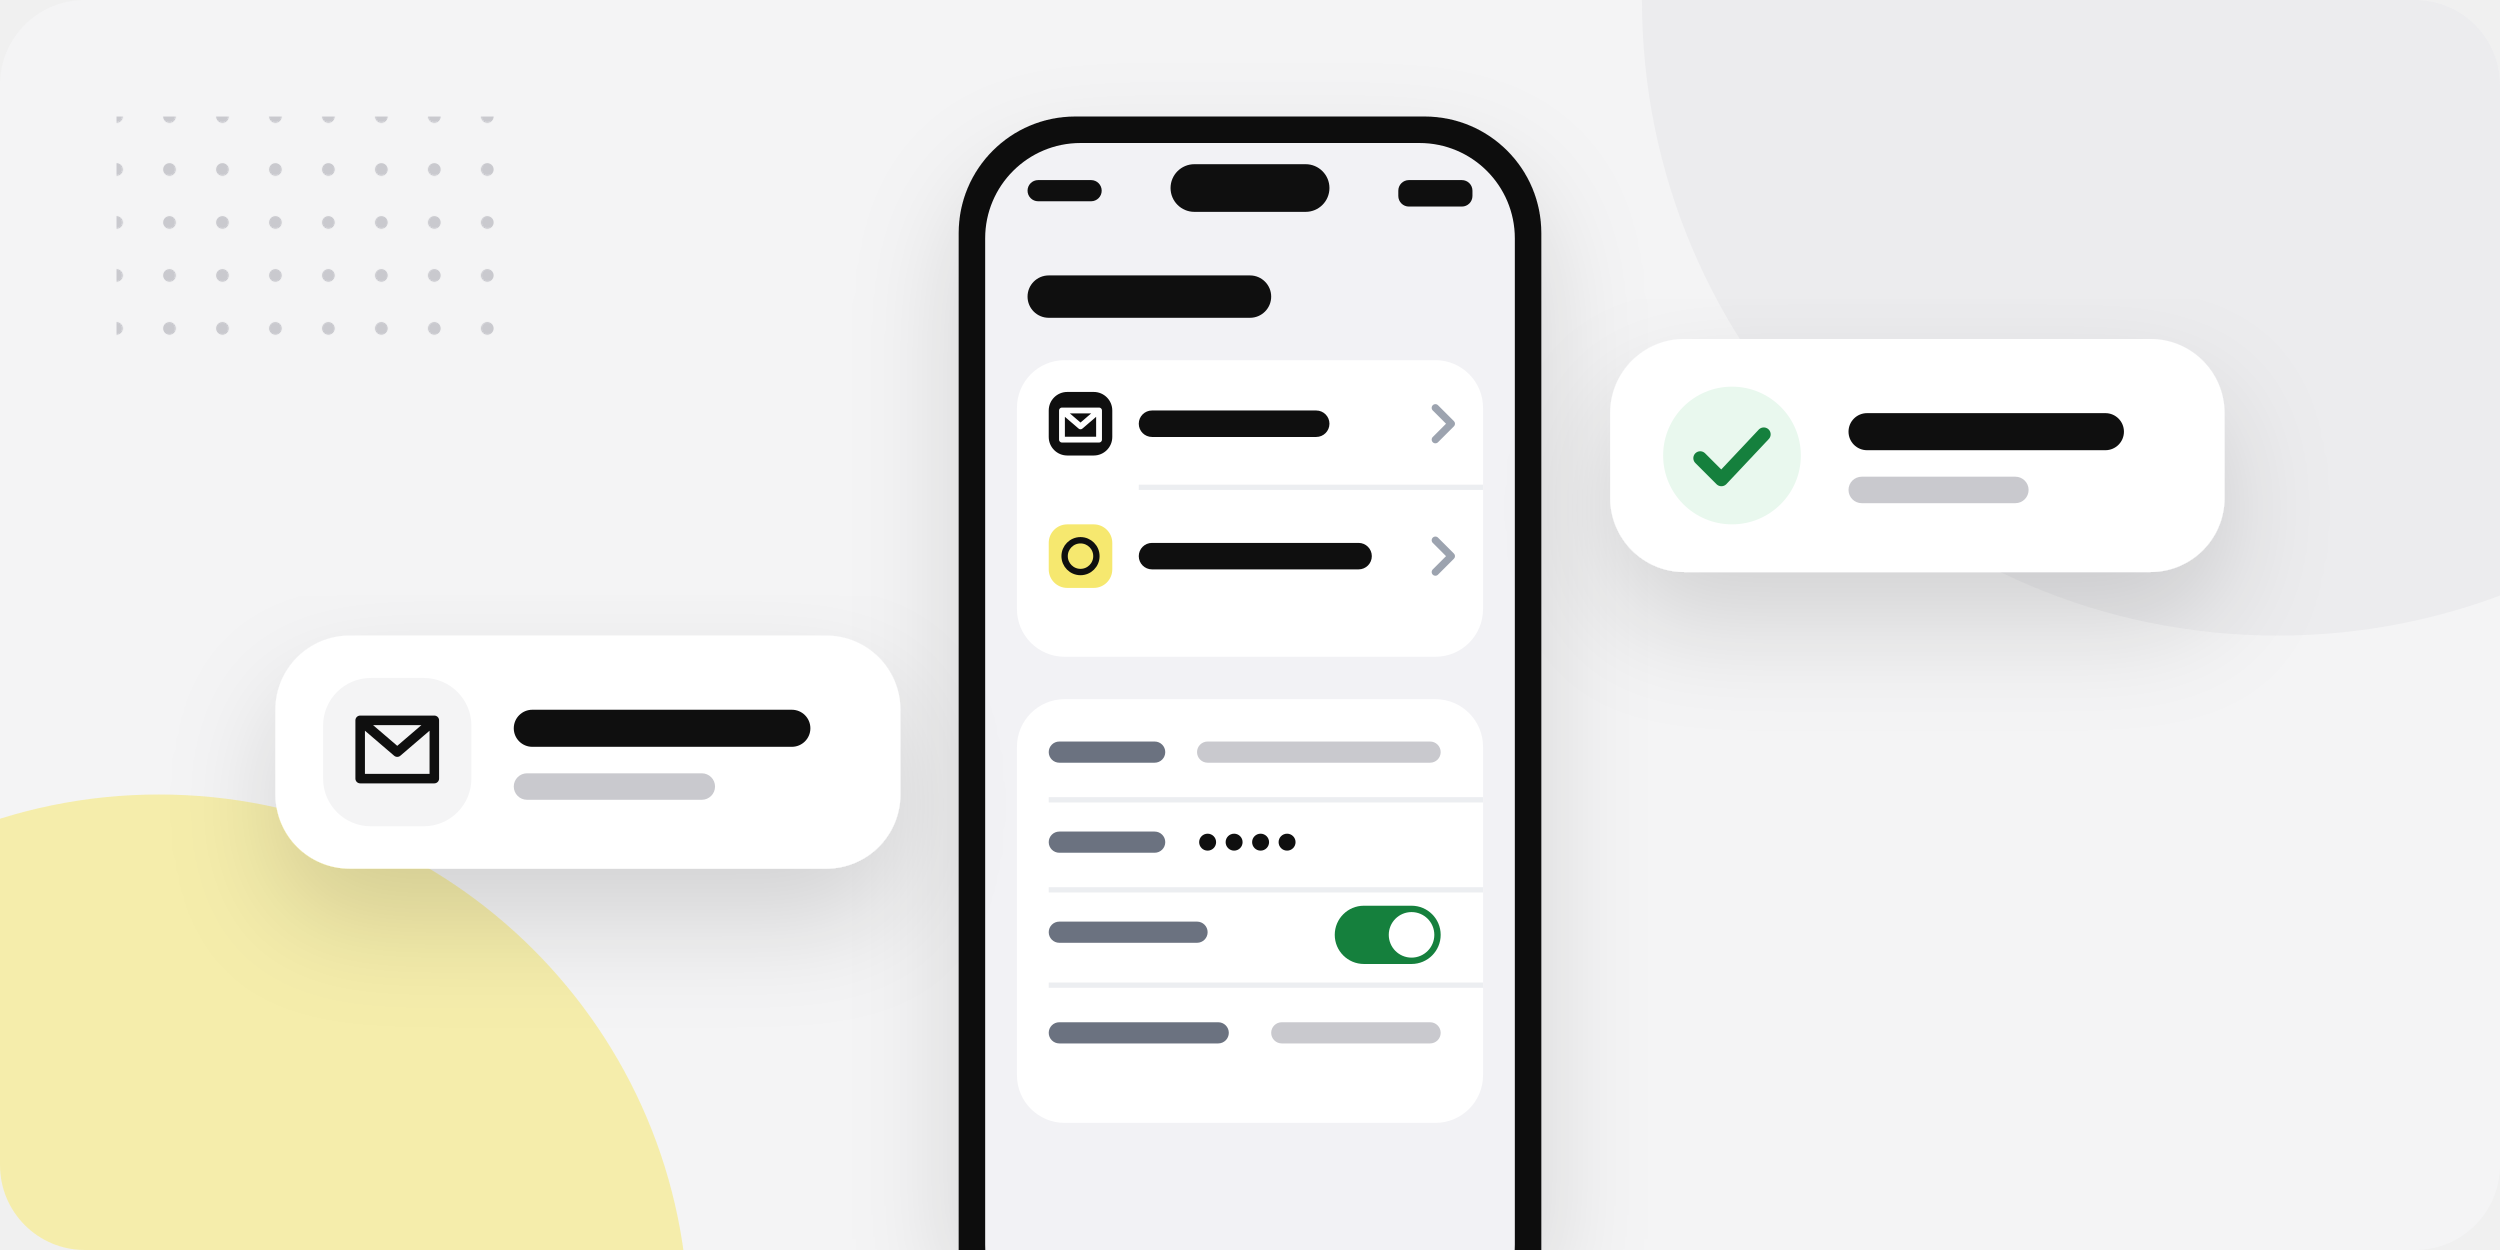
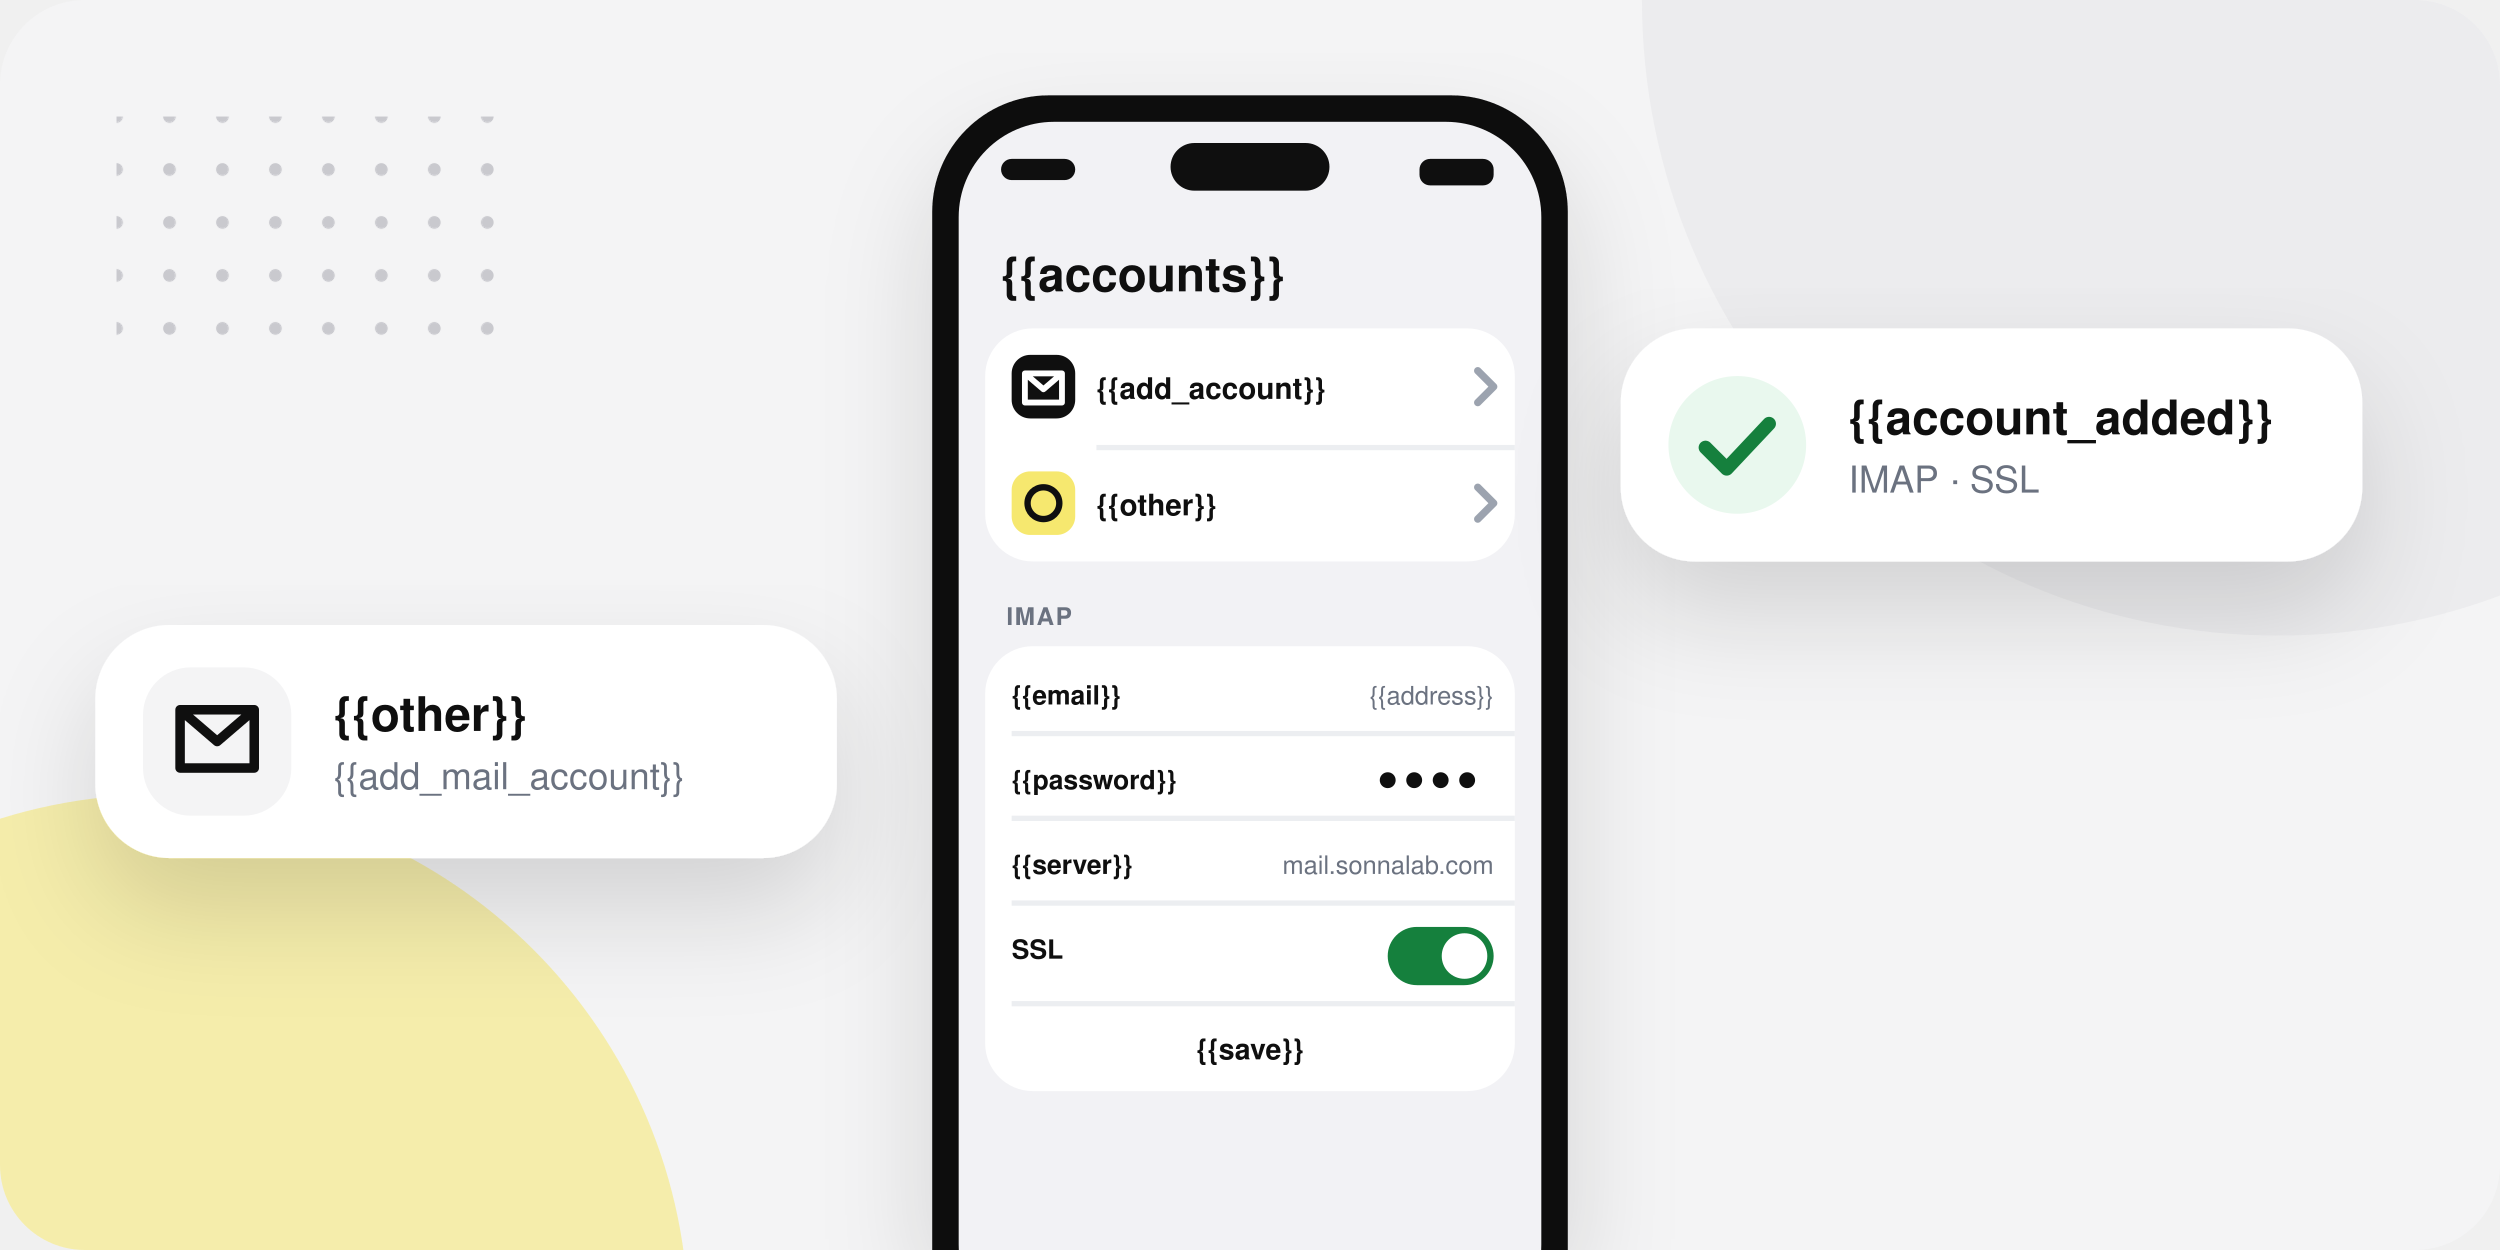
- <svg xmlns="http://www.w3.org/2000/svg" width="472" height="236" viewBox="0 0 472 236">
+ <svg xmlns="http://www.w3.org/2000/svg" width="472" height="236" viewBox="0 0 472 236" font-family="Raleway, Helvetica, Arial, sans-serif">
  <defs>
    <filter id="sh" x="-40%" y="-40%" width="180%" height="220%">
      <feDropShadow dx="0" dy="10" stdDeviation="10" flood-color="#0f0f0f" flood-opacity="0.14" />
    </filter>
    <pattern id="dots" width="10" height="10" patternUnits="userSpaceOnUse">
      <circle cx="2" cy="2" r="1.2" fill="#c9c9ce" />
    </pattern>
    <clipPath id="card">
      <rect width="472" height="236" rx="16" />
    </clipPath>
    <clipPath id="screen">
-       <rect x="186" y="27" width="100" height="226" rx="18" />
+       <rect x="181" y="23" width="110" height="230" rx="18" />
    </clipPath>
  </defs>
  <g clip-path="url(#card)">
    <rect width="472" height="236" fill="#f4f4f5" />
    <circle cx="430" cy="0" r="120" fill="#ececee" />
    <circle cx="30" cy="250" r="100" fill="#f6e86f" opacity="0.55" />
    <rect x="22" y="22" width="72" height="44" fill="url(#dots)" />
    <g filter="url(#sh)">
-       <rect x="181" y="22" width="110" height="236" rx="22" fill="#0f0f0f" />
+       <rect x="176" y="18" width="120" height="240" rx="22" fill="#0f0f0f" />
    </g>
    <g clip-path="url(#screen)">
-       <rect x="186" y="27" width="100" height="226" fill="#f2f2f5" />
-       <rect x="194" y="34" width="14" height="4" rx="2" fill="#0f0f0f" />
-       <rect x="264" y="34" width="14" height="5" rx="2" fill="#0f0f0f" />
-       <rect x="194" y="52" width="46" height="8" rx="4" fill="#0f0f0f" />
-       <rect x="192" y="68" width="88" height="56" rx="9" fill="#ffffff" />
-       <rect x="198" y="74" width="12" height="12" rx="3.5" fill="#0f0f0f" />
-       <path d="M200.5 77.5 h7 v5.5 h-7 z M200.5 77.5 l3.5 3 l3.5 -3" fill="none" stroke="#ffffff" stroke-width="1.1" stroke-linejoin="round" />
-       <rect x="215" y="77.5" width="36" height="5" rx="2.5" fill="#0f0f0f" />
-       <path d="M271 77 l3 3 l-3 3" fill="none" stroke="#9ca3af" stroke-width="1.4" stroke-linecap="round" stroke-linejoin="round" />
-       <rect x="215" y="91.5" width="65" height="1" fill="#eceef1" />
-       <rect x="198" y="99" width="12" height="12" rx="3.5" fill="#f6e86f" />
-       <circle cx="204" cy="105" r="3" fill="none" stroke="#0f0f0f" stroke-width="1.2" />
-       <rect x="215" y="102.5" width="44" height="5" rx="2.5" fill="#0f0f0f" />
-       <path d="M271 102 l3 3 l-3 3" fill="none" stroke="#9ca3af" stroke-width="1.4" stroke-linecap="round" stroke-linejoin="round" />
-       <rect x="192" y="132" width="88" height="80" rx="9" fill="#ffffff" />
-       <rect x="198" y="140" width="22" height="4" rx="2" fill="#6b7280" />
-       <rect x="226" y="140" width="46" height="4" rx="2" fill="#c9c9ce" />
-       <rect x="198" y="150.5" width="82" height="1" fill="#eceef1" />
-       <rect x="198" y="157" width="22" height="4" rx="2" fill="#6b7280" />
-       <circle cx="228" cy="159" r="1.6" fill="#0f0f0f" />
-       <circle cx="233" cy="159" r="1.6" fill="#0f0f0f" />
-       <circle cx="238" cy="159" r="1.6" fill="#0f0f0f" />
-       <circle cx="243" cy="159" r="1.6" fill="#0f0f0f" />
-       <rect x="198" y="167.5" width="82" height="1" fill="#eceef1" />
-       <rect x="198" y="174" width="30" height="4" rx="2" fill="#6b7280" />
-       <rect x="252" y="171" width="20" height="11" rx="5.5" fill="#15803d" />
-       <circle cx="266.5" cy="176.5" r="4.3" fill="#ffffff" />
-       <rect x="198" y="185.5" width="82" height="1" fill="#eceef1" />
-       <rect x="198" y="193" width="34" height="4" rx="2" fill="#6b7280" />
-       <rect x="240" y="193" width="32" height="4" rx="2" fill="#c9c9ce" />
-       <rect x="218" y="244" width="36" height="3.5" rx="1.75" fill="#0f0f0f" />
+       <rect x="181" y="23" width="110" height="230" fill="#f2f2f5" />
+       <rect x="189" y="30" width="14" height="4" rx="2" fill="#0f0f0f" />
+       <rect x="268" y="30" width="14" height="5" rx="2" fill="#0f0f0f" />
+       <text x="189" y="55" font-size="9" font-weight="800" fill="#0f0f0f">{{accounts}}</text>
+       <rect x="186" y="62" width="100" height="44" rx="9" fill="#ffffff" />
+       <rect x="191" y="67" width="12" height="12" rx="3.5" fill="#0f0f0f" />
+       <path d="M193.5 70.5 h7 v5.5 h-7 z M193.5 70.5 l3.5 3 l3.5 -3" fill="none" stroke="#ffffff" stroke-width="1.1" stroke-linejoin="round" />
+       <text x="207" y="75.3" font-size="5.6" font-weight="700" fill="#0f0f0f">{{add_account}}</text>
+       <path d="M279 70 l3 3 l-3 3" fill="none" stroke="#9ca3af" stroke-width="1.4" stroke-linecap="round" stroke-linejoin="round" />
+       <rect x="207" y="84" width="79" height="1" fill="#eceef1" />
+       <rect x="191" y="89" width="12" height="12" rx="3.5" fill="#f6e86f" />
+       <circle cx="197" cy="95" r="3" fill="none" stroke="#0f0f0f" stroke-width="1.2" />
+       <text x="207" y="97.3" font-size="5.6" font-weight="700" fill="#0f0f0f">{{other}}</text>
+       <path d="M279 92 l3 3 l-3 3" fill="none" stroke="#9ca3af" stroke-width="1.4" stroke-linecap="round" stroke-linejoin="round" />
+       <text x="190" y="118" font-size="4.6" font-weight="700" fill="#6b7280" letter-spacing="0.3">IMAP</text>
+       <rect x="186" y="122" width="100" height="84" rx="9" fill="#ffffff" />
+       <text x="191" y="133" font-size="5" font-weight="700" fill="#0f0f0f">{{email}}</text>
+       <text x="282" y="133" font-size="4.8" font-weight="500" fill="#6b7280" text-anchor="end">{{address}}</text>
+       <rect x="191" y="138" width="95" height="1" fill="#eceef1" />
+       <text x="191" y="149" font-size="5" font-weight="700" fill="#0f0f0f">{{password}}</text>
+       <circle cx="262" cy="147.3" r="1.5" fill="#0f0f0f" />
+       <circle cx="267" cy="147.3" r="1.5" fill="#0f0f0f" />
+       <circle cx="272" cy="147.3" r="1.5" fill="#0f0f0f" />
+       <circle cx="277" cy="147.3" r="1.5" fill="#0f0f0f" />
+       <rect x="191" y="154" width="95" height="1" fill="#eceef1" />
+       <text x="191" y="165" font-size="5" font-weight="700" fill="#0f0f0f">{{server}}</text>
+       <text x="282" y="165" font-size="4.8" font-weight="500" fill="#6b7280" text-anchor="end">mail.sonnalab.com</text>
+       <rect x="191" y="170" width="95" height="1" fill="#eceef1" />
+       <text x="191" y="181" font-size="5" font-weight="700" fill="#0f0f0f">SSL</text>
+       <rect x="262" y="175" width="20" height="11" rx="5.5" fill="#15803d" />
+       <circle cx="276.5" cy="180.5" r="4.3" fill="#ffffff" />
+       <rect x="191" y="189" width="95" height="1" fill="#eceef1" />
+       <text x="236" y="200" font-size="5.4" font-weight="800" fill="#0f0f0f" text-anchor="middle">{{save}}</text>
+       <rect x="216" y="244" width="40" height="3.5" rx="1.75" fill="#0f0f0f" />
    </g>
-     <rect x="221" y="31" width="30" height="9" rx="4.5" fill="#0f0f0f" />
+     <rect x="221" y="27" width="30" height="9" rx="4.5" fill="#0f0f0f" />
    <g filter="url(#sh)">
-       <rect x="52" y="120" width="118" height="44" rx="14" fill="#ffffff" />
+       <rect x="18" y="118" width="140" height="44" rx="14" fill="#ffffff" data-fit="c1" />
    </g>
-     <rect x="61" y="128" width="28" height="28" rx="9" fill="#f4f4f5" />
-     <path d="M68 136 h14 v11 h-14 z M68 136 l7 6 l7 -6" fill="none" stroke="#0f0f0f" stroke-width="1.8" stroke-linejoin="round" />
-     <rect x="97" y="134" width="56" height="7" rx="3.5" fill="#0f0f0f" />
-     <rect x="97" y="146" width="38" height="5" rx="2.5" fill="#c9c9ce" />
+     <rect x="27" y="126" width="28" height="28" rx="9" fill="#f4f4f5" />
+     <path d="M34 134 h14 v11 h-14 z M34 134 l7 6 l7 -6" fill="none" stroke="#0f0f0f" stroke-width="1.8" stroke-linejoin="round" />
+     <text class="c1" x="63" y="138" font-size="9" font-weight="800" fill="#0f0f0f">{{other}}</text>
+     <text class="c1" x="63" y="149" font-size="7" font-weight="500" fill="#6b7280">{{add_mail_account}}</text>
    <g filter="url(#sh)">
-       <rect x="304" y="64" width="116" height="44" rx="14" fill="#ffffff" />
+       <rect x="306" y="62" width="140" height="44" rx="14" fill="#ffffff" data-fit="c2" />
    </g>
-     <circle cx="327" cy="86" r="13" fill="#e9f8ee" />
-     <path d="M321 86.5 L325 90.5 L333 82" fill="none" stroke="#15803d" stroke-width="2.6" stroke-linecap="round" stroke-linejoin="round" />
-     <rect x="349" y="78" width="52" height="7" rx="3.5" fill="#0f0f0f" />
-     <rect x="349" y="90" width="34" height="5" rx="2.5" fill="#c9c9ce" />
+     <circle cx="328" cy="84" r="13" fill="#e9f8ee" />
+     <path d="M322 84.5 L326 88.5 L334 80" fill="none" stroke="#15803d" stroke-width="2.6" stroke-linecap="round" stroke-linejoin="round" />
+     <text class="c2" x="349" y="82" font-size="9" font-weight="800" fill="#0f0f0f">{{account_added}}</text>
+     <text class="c2" x="349" y="93" font-size="7" font-weight="500" fill="#6b7280">IMAP · SSL</text>
  </g>
</svg>
